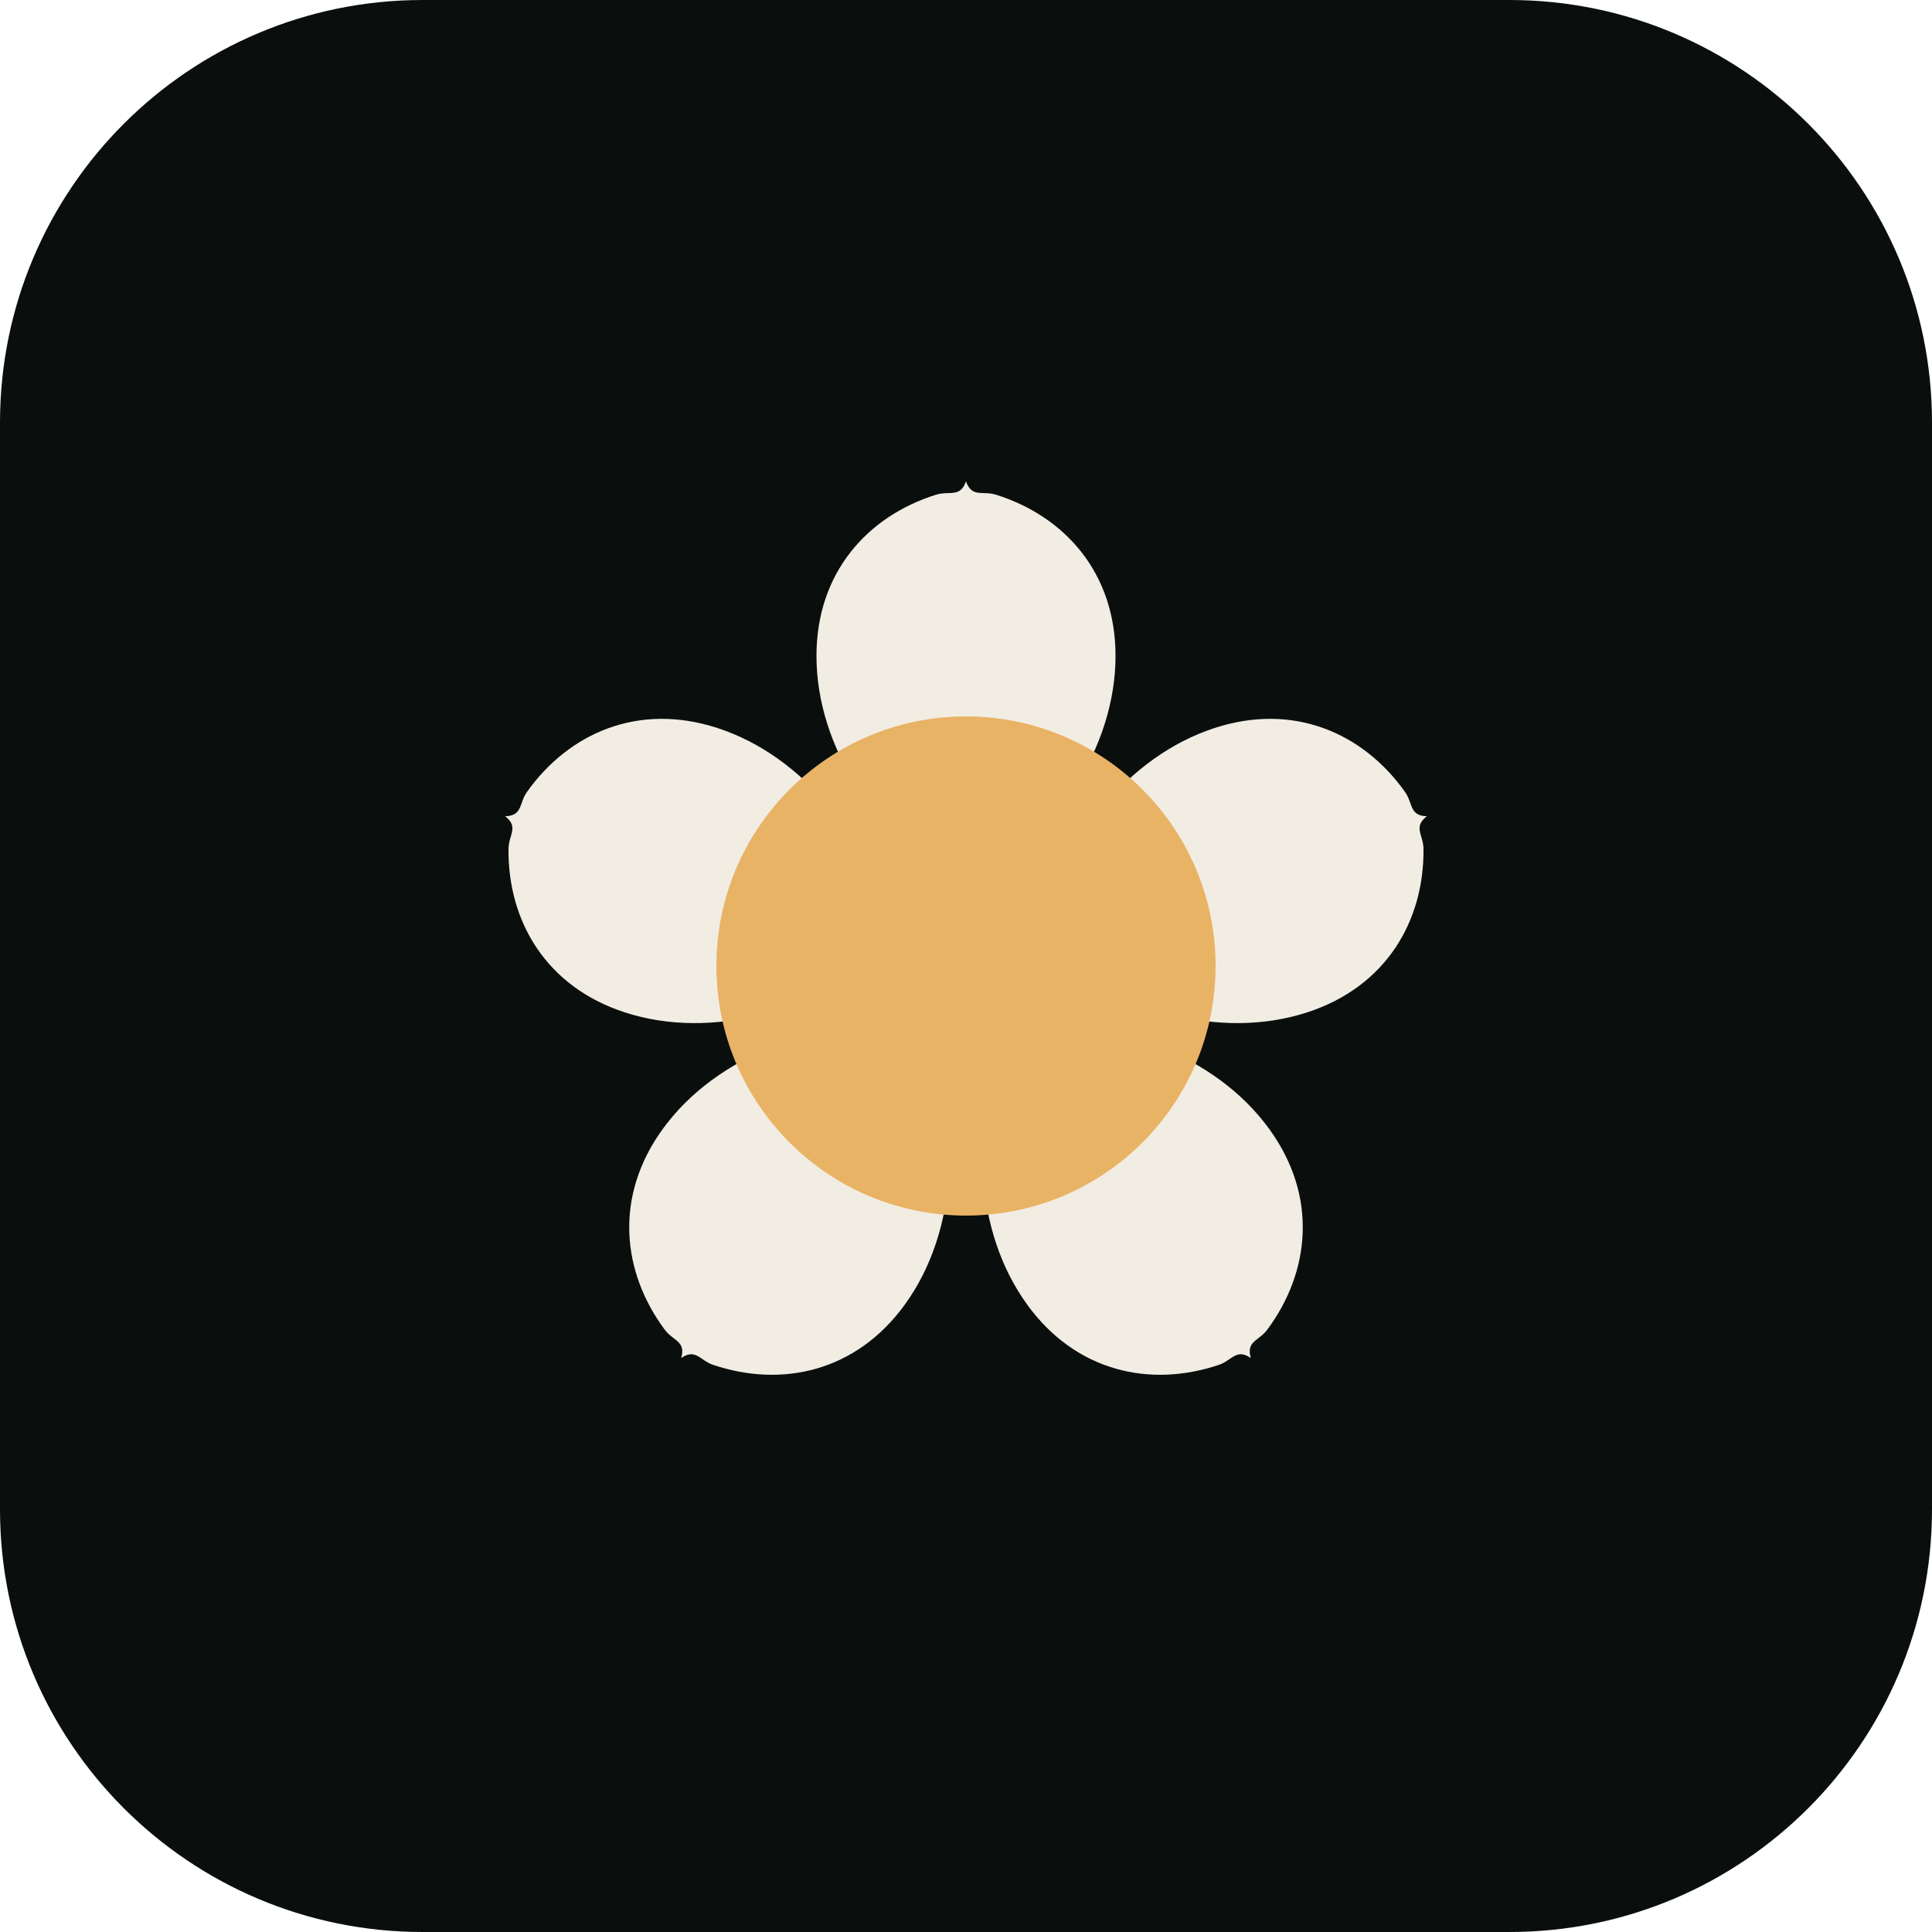
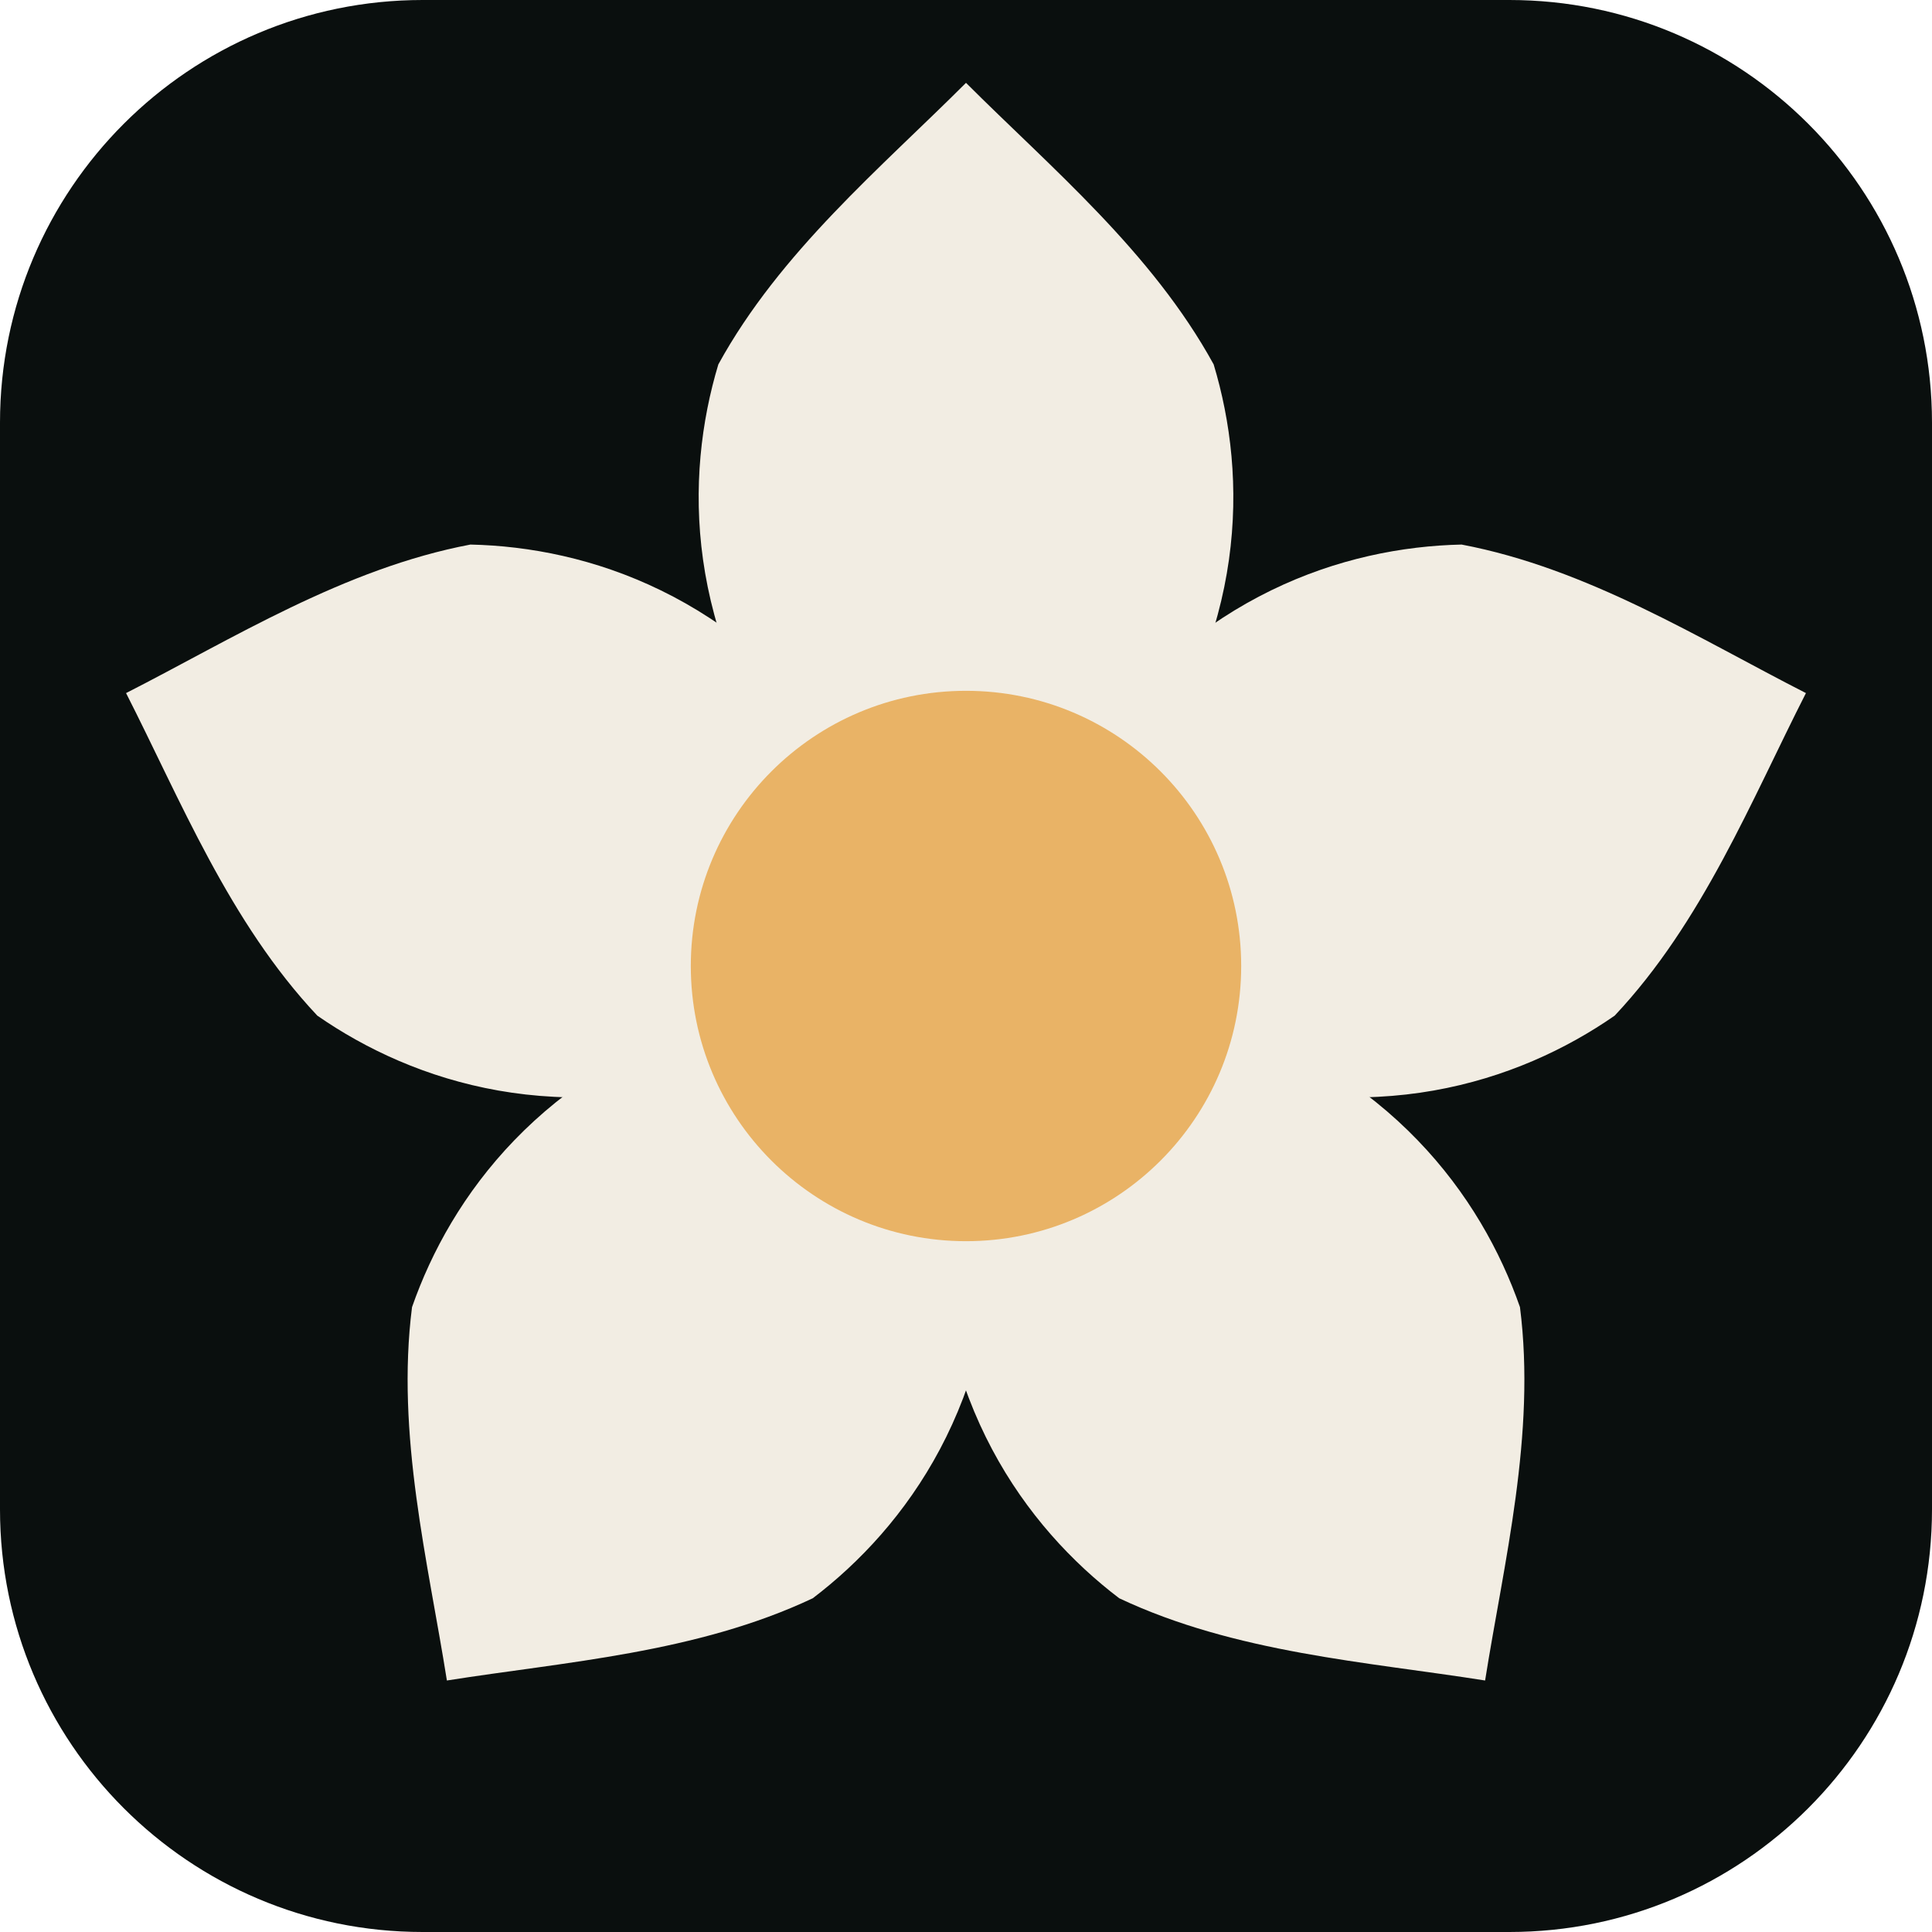
<svg xmlns="http://www.w3.org/2000/svg" viewBox="0 0 64 64" width="64" height="64" role="img" aria-label="Gul">
  <rect width="64" height="64" rx="14" fill="#0A0F0E" />
-   <g transform="translate(32,32) scale(.78) translate(-32,-32)">
-     <path d="M0 -3.5 C-4.54 -6.54 -7.56 -11.06 -7.56 -15.68 C-7.56 -19.88 -4.99 -22.74 -1.51 -23.83 C-0.83 -24.04 -0.3 -23.66 0 -24.5 C0.3 -23.66 0.83 -24.04 1.51 -23.83 C4.99 -22.74 7.56 -19.88 7.56 -15.68 C7.56 -11.06 4.54 -6.54 0 -3.5 Z" fill="#F2EDE3" transform="translate(32,32) rotate(0) scale(.84)" />
-     <path d="M0 -3.5 C-4.54 -6.54 -7.56 -11.06 -7.56 -15.68 C-7.56 -19.88 -4.99 -22.74 -1.51 -23.83 C-0.83 -24.04 -0.3 -23.66 0 -24.5 C0.3 -23.66 0.83 -24.04 1.51 -23.83 C4.99 -22.74 7.56 -19.88 7.56 -15.68 C7.56 -11.06 4.54 -6.54 0 -3.5 Z" fill="#F2EDE3" transform="translate(32,32) rotate(72) scale(.84)" />
-     <path d="M0 -3.5 C-4.54 -6.54 -7.56 -11.06 -7.56 -15.68 C-7.56 -19.88 -4.99 -22.74 -1.51 -23.83 C-0.83 -24.04 -0.3 -23.66 0 -24.5 C0.3 -23.66 0.83 -24.04 1.51 -23.83 C4.99 -22.74 7.56 -19.88 7.56 -15.68 C7.56 -11.06 4.54 -6.54 0 -3.5 Z" fill="#F2EDE3" transform="translate(32,32) rotate(144) scale(.84)" />
-     <path d="M0 -3.5 C-4.54 -6.54 -7.56 -11.06 -7.56 -15.68 C-7.56 -19.88 -4.99 -22.74 -1.51 -23.83 C-0.83 -24.04 -0.3 -23.66 0 -24.5 C0.3 -23.66 0.83 -24.04 1.51 -23.83 C4.99 -22.74 7.56 -19.88 7.56 -15.68 C7.56 -11.06 4.54 -6.54 0 -3.5 Z" fill="#F2EDE3" transform="translate(32,32) rotate(216) scale(.84)" />
-     <path d="M0 -3.5 C-4.54 -6.54 -7.56 -11.06 -7.56 -15.68 C-7.56 -19.88 -4.99 -22.74 -1.51 -23.83 C-0.83 -24.04 -0.3 -23.66 0 -24.5 C0.3 -23.66 0.83 -24.04 1.51 -23.83 C4.99 -22.74 7.56 -19.88 7.56 -15.68 C7.56 -11.06 4.54 -6.54 0 -3.5 Z" fill="#F2EDE3" transform="translate(32,32) rotate(288) scale(.84)" />
-     <circle cx="32" cy="32" r="10.6" fill="#E9B366" />
+   <g transform="translate(32,32) scale(1.06) translate(-32,-32)">
+     <path d="M-5.2 0 C-8.8 -4.84 -8.8 -9.68 -7.74 -13.2 C-5.81 -16.72 -2.64 -19.36 0 -22 C2.64 -19.36 5.81 -16.72 7.74 -13.2 C8.8 -9.68 8.8 -4.84 5.2 0 Z" fill="#F2EDE3" transform="translate(32,32) rotate(0) translate(0,-5.6)" />
+     <path d="M-5.2 0 C-8.8 -4.84 -8.8 -9.68 -7.74 -13.2 C-5.81 -16.72 -2.64 -19.36 0 -22 C2.64 -19.36 5.81 -16.72 7.74 -13.2 C8.8 -9.68 8.8 -4.84 5.2 0 Z" fill="#F2EDE3" transform="translate(32,32) rotate(72) translate(0,-5.6)" />
+     <path d="M-5.2 0 C-8.8 -4.84 -8.8 -9.68 -7.74 -13.2 C-5.81 -16.72 -2.64 -19.36 0 -22 C2.64 -19.36 5.81 -16.72 7.74 -13.2 C8.8 -9.68 8.8 -4.84 5.2 0 Z" fill="#F2EDE3" transform="translate(32,32) rotate(144) translate(0,-5.6)" />
+     <path d="M-5.2 0 C-8.8 -4.84 -8.8 -9.68 -7.74 -13.2 C-5.81 -16.72 -2.64 -19.36 0 -22 C2.64 -19.36 5.81 -16.72 7.74 -13.2 C8.8 -9.68 8.8 -4.84 5.2 0 Z" fill="#F2EDE3" transform="translate(32,32) rotate(216) translate(0,-5.6)" />
+     <path d="M-5.2 0 C-8.8 -4.84 -8.8 -9.68 -7.74 -13.2 C-5.81 -16.72 -2.64 -19.36 0 -22 C2.64 -19.36 5.81 -16.72 7.74 -13.2 C8.8 -9.68 8.8 -4.84 5.2 0 Z" fill="#F2EDE3" transform="translate(32,32) rotate(288) translate(0,-5.6)" />
+     <circle cx="32" cy="32" r="8.6" fill="#E9B366" />
  </g>
</svg>
